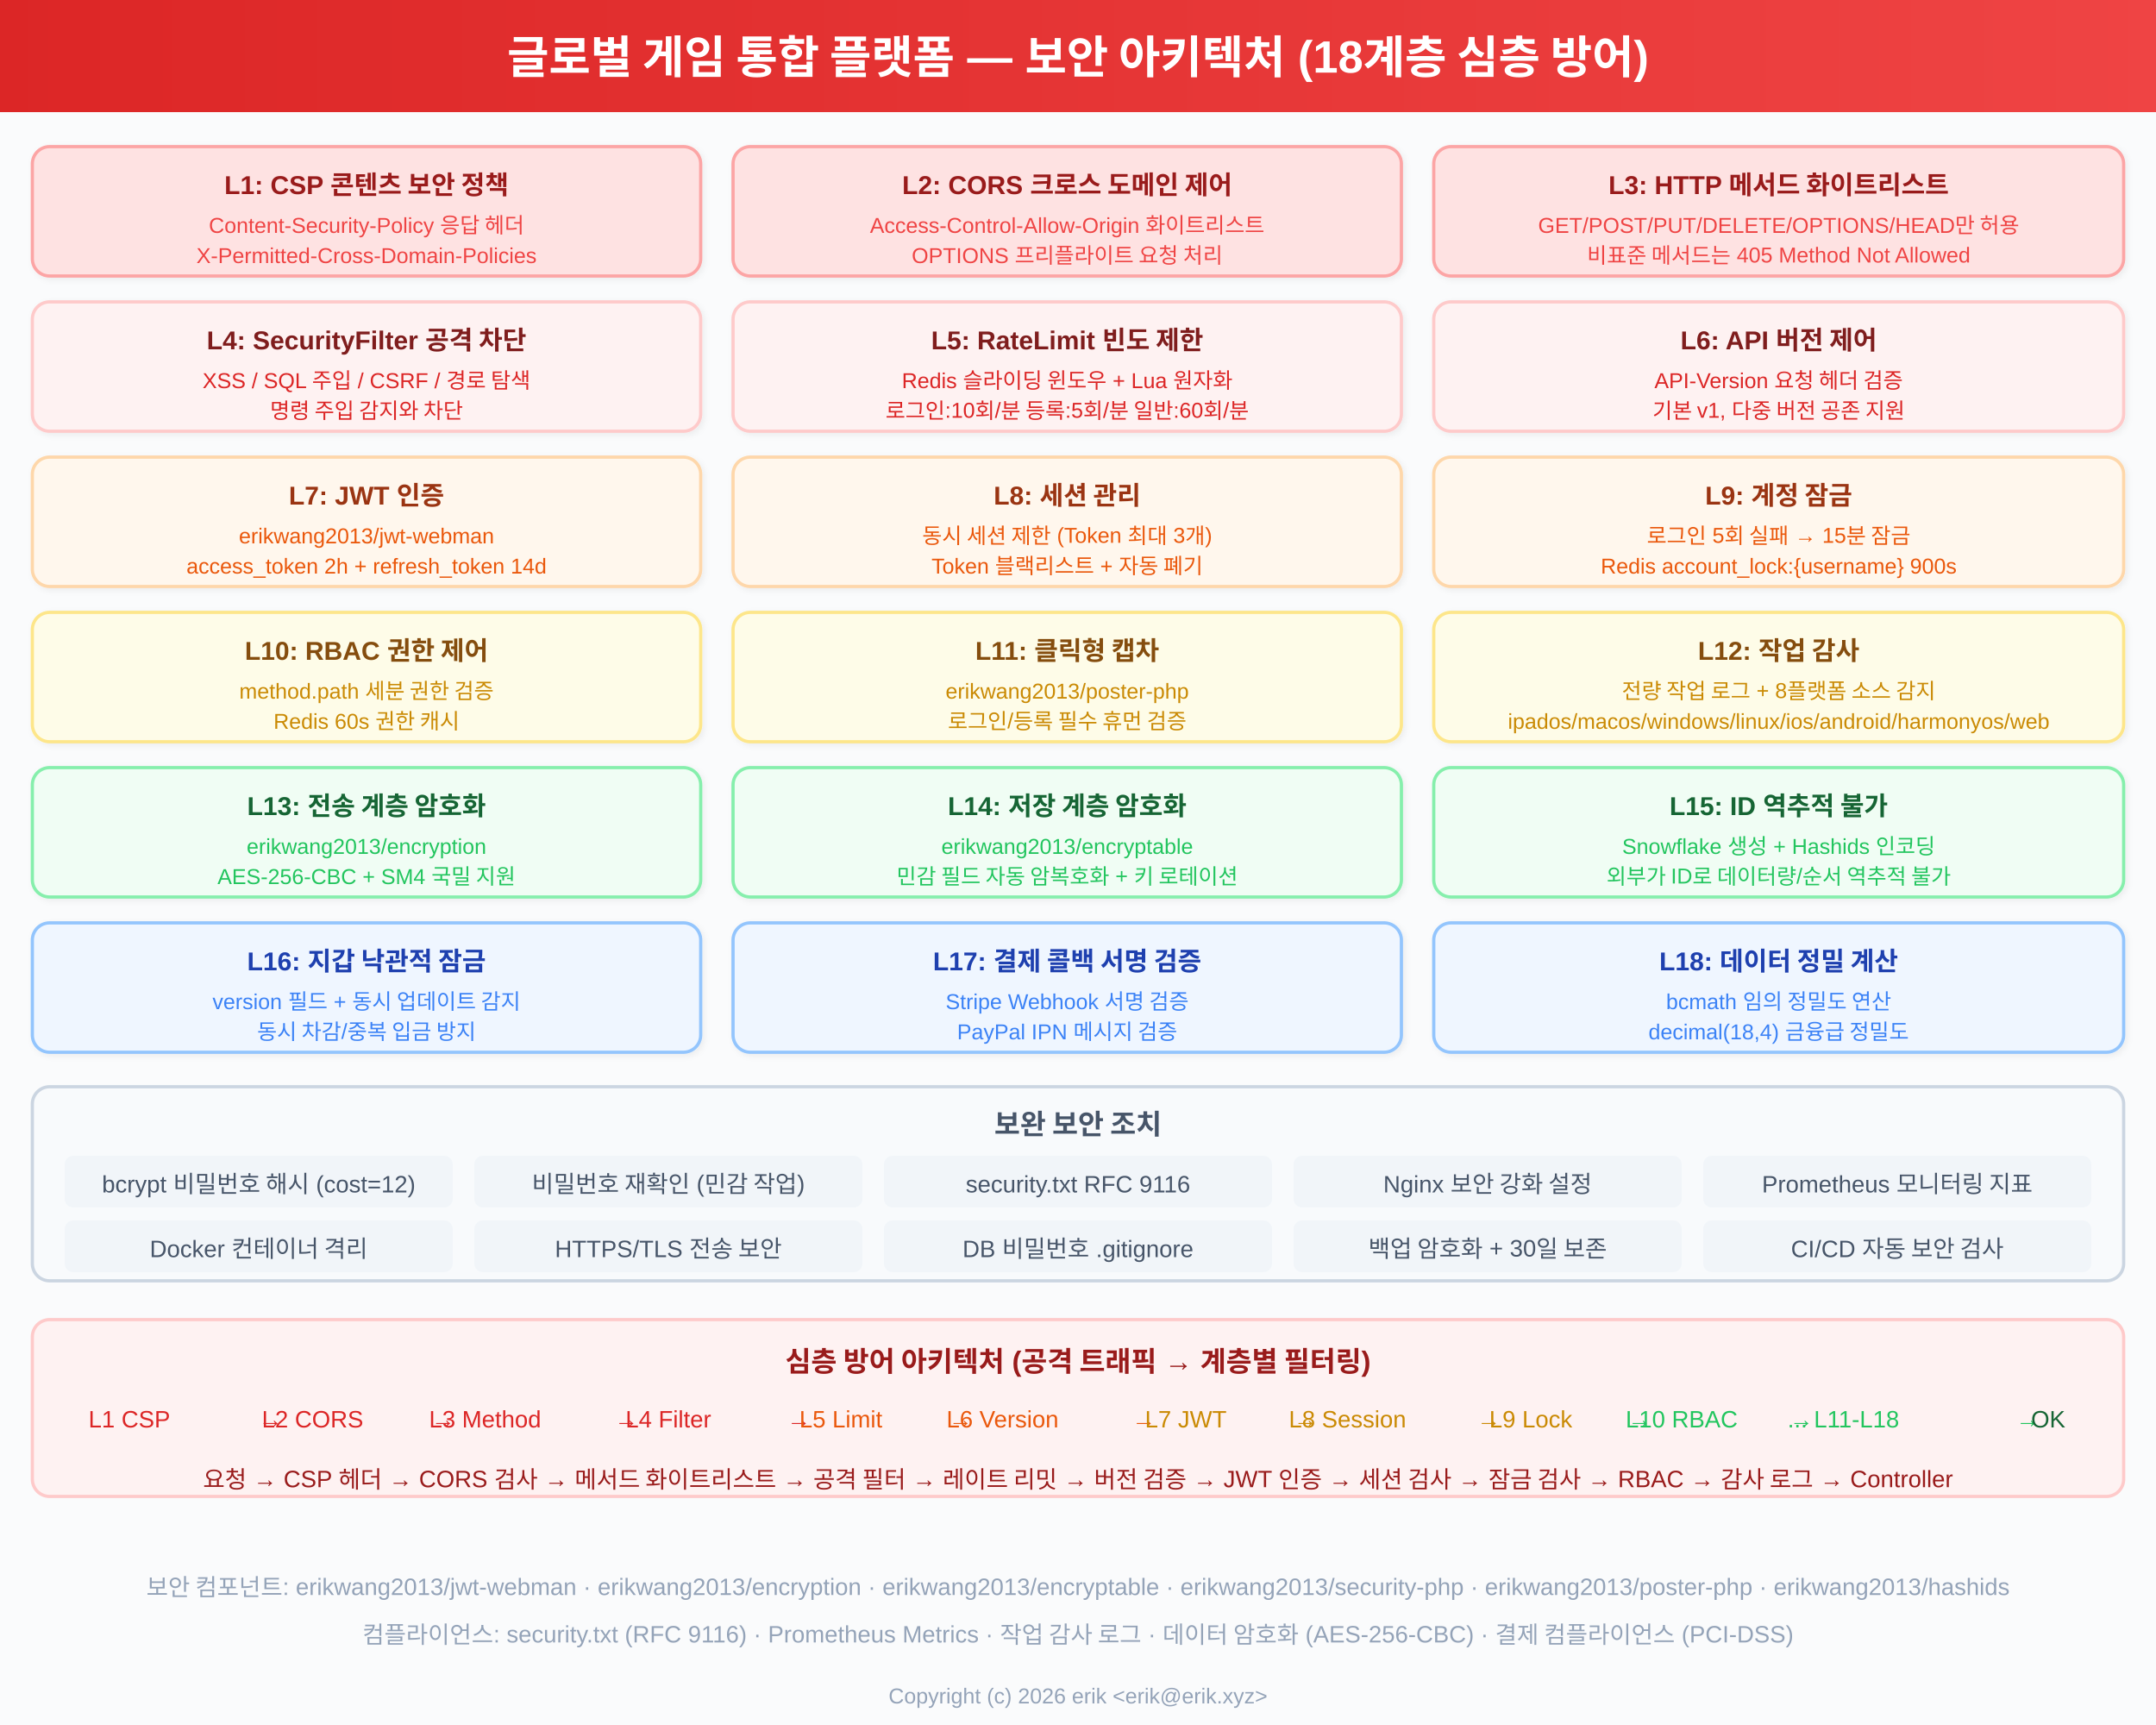
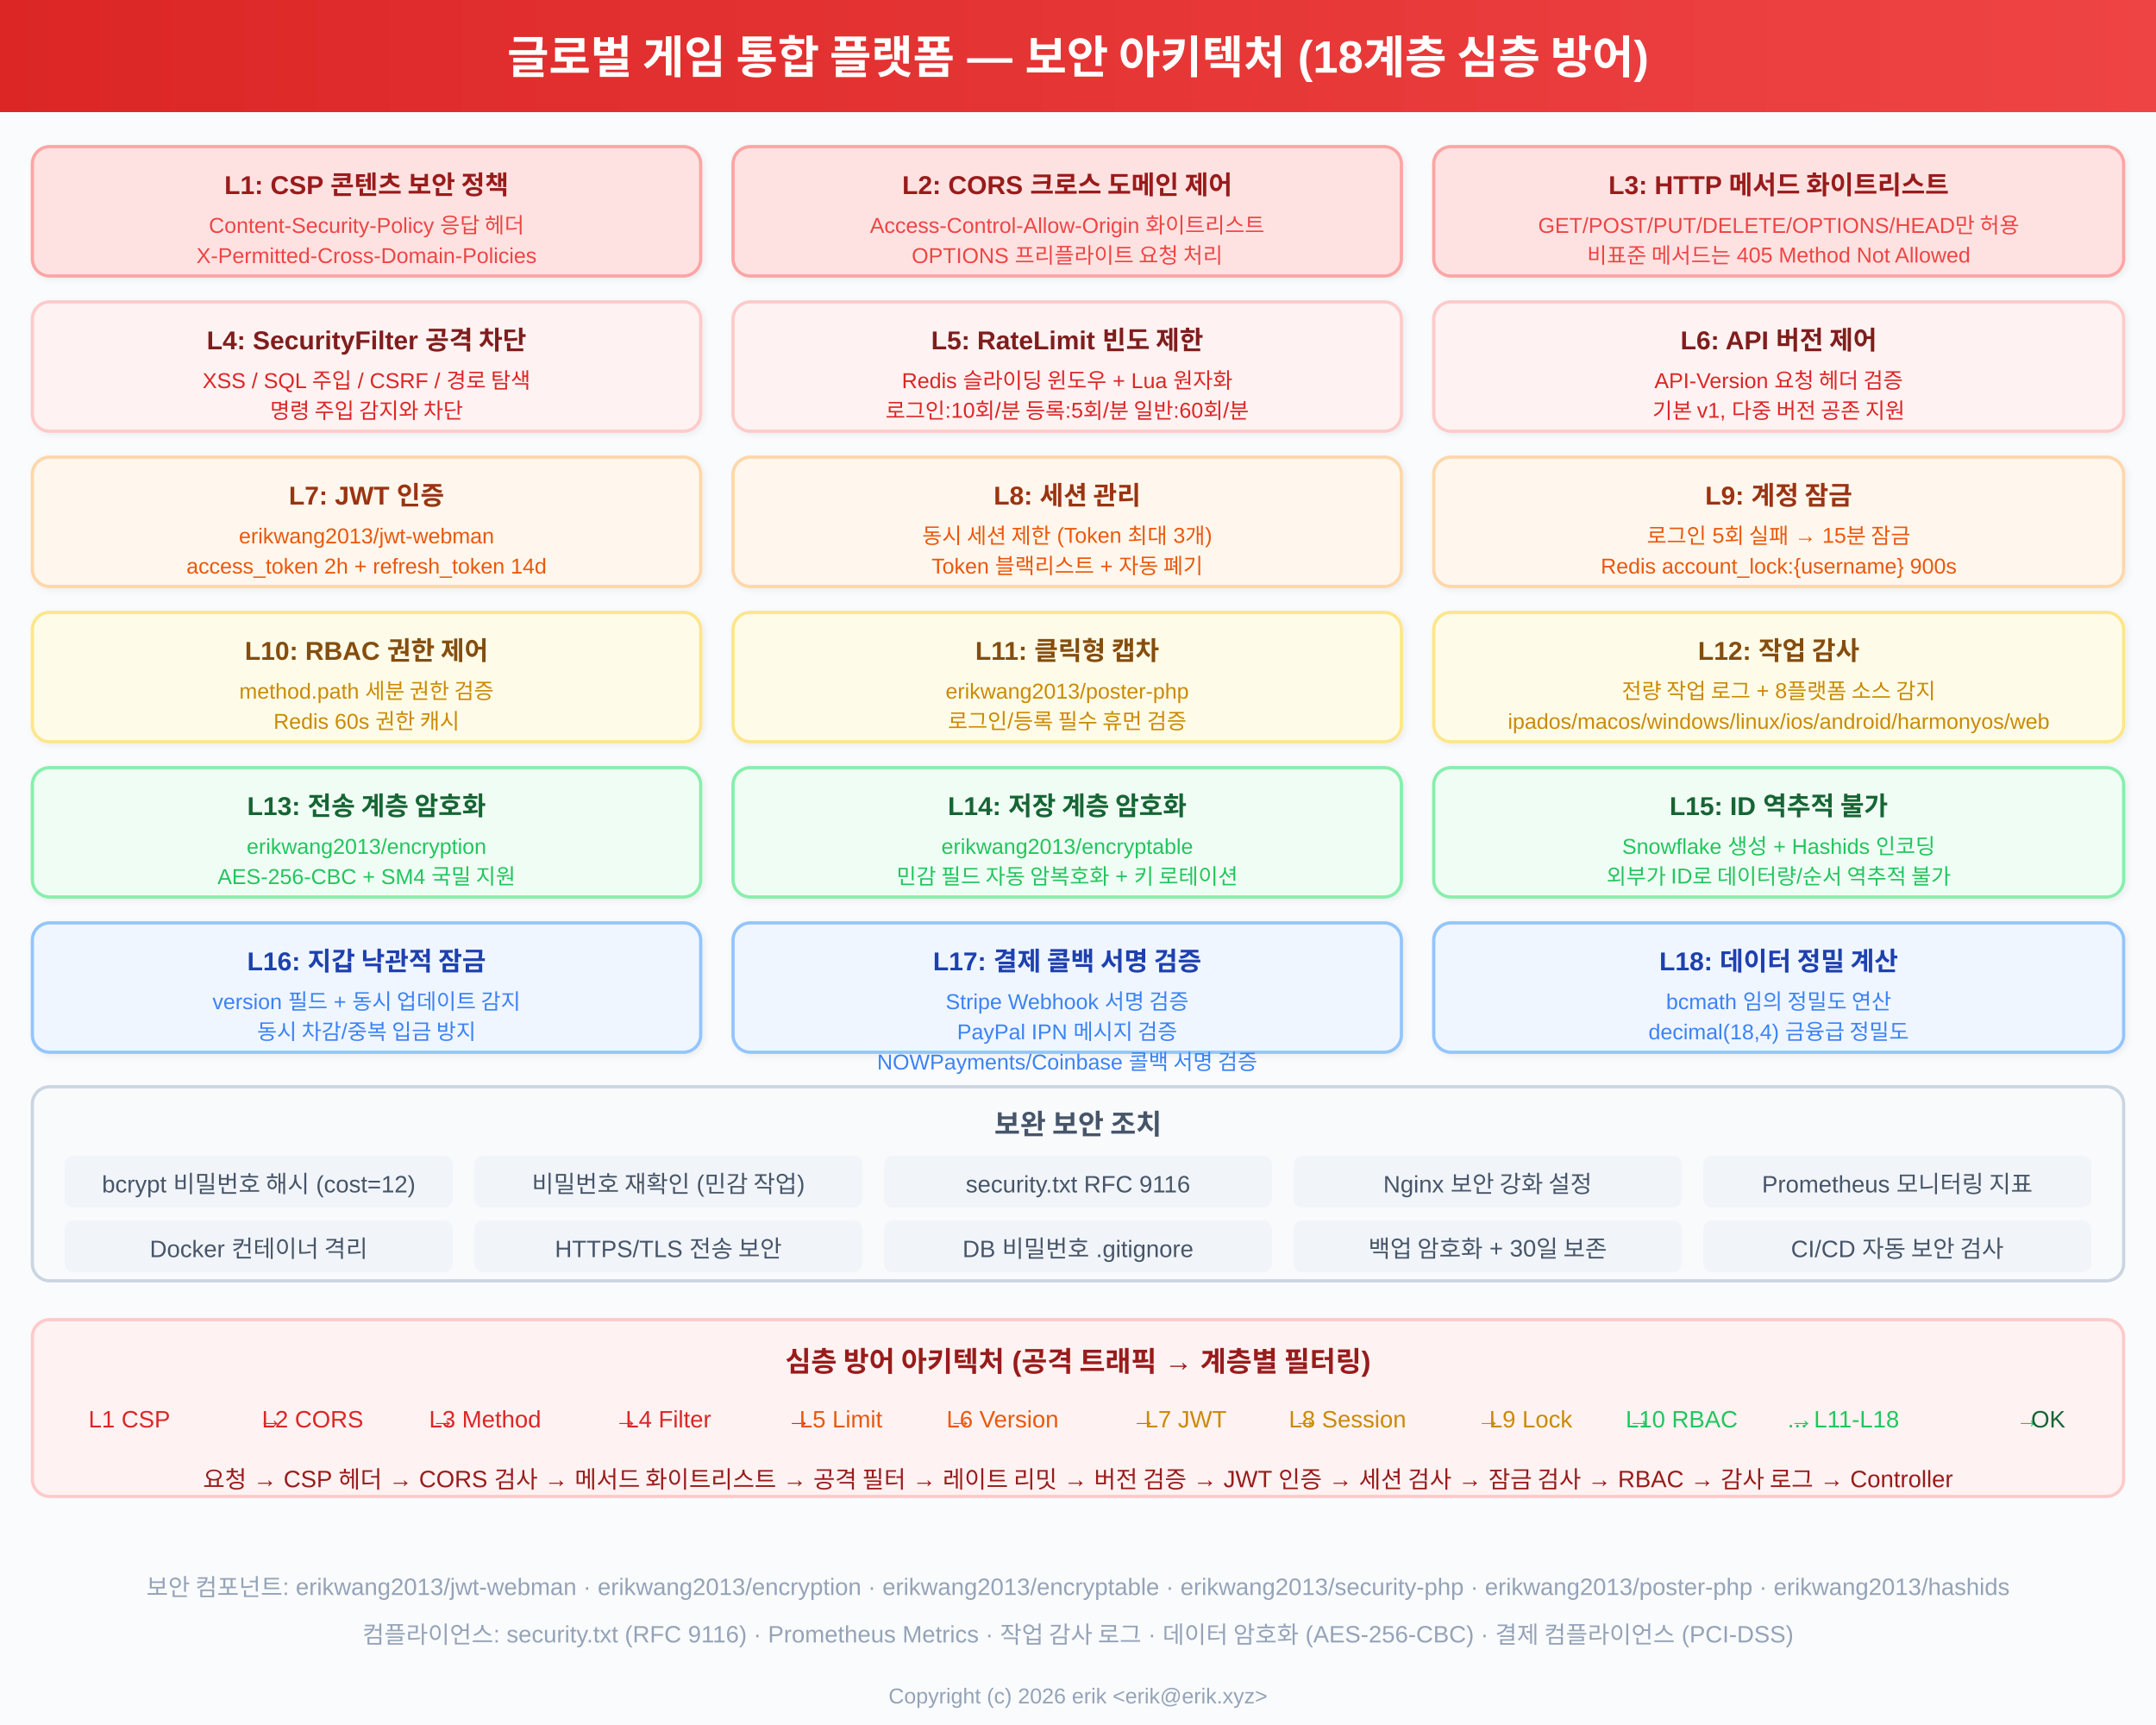
<svg xmlns="http://www.w3.org/2000/svg" viewBox="0 0 1000 800" font-family="Arial, 'Noto Sans SC', 'Noto Sans KR', sans-serif">
  <defs>
    <linearGradient id="hd" x1="0" y1="0" x2="1" y2="0">
      <stop offset="0%" stop-color="#dc2626" />
      <stop offset="100%" stop-color="#ef4444" />
    </linearGradient>
    <filter id="sh">
      <feDropShadow dx="1" dy="1" stdDeviation="1.5" flood-opacity=".06" />
    </filter>
  </defs>
  <rect width="1000" height="800" fill="#fafbfc" />
  <rect x="0" y="0" width="1000" height="52" fill="url(#hd)" />
  <text x="500" y="34" text-anchor="middle" fill="#fff" font-size="21" font-weight="bold">글로벌 게임 통합 플랫폼 — 보안 아키텍처 (18계층 심층 방어)</text>
  <rect x="15" y="68" width="310" height="60" rx="8" fill="#fee2e2" stroke="#fca5a5" stroke-width="1.5" filter="url(#sh)" />
  <text x="170" y="90" text-anchor="middle" fill="#991b1b" font-size="12" font-weight="bold">L1: CSP 콘텐츠 보안 정책</text>
  <text x="170" y="108" text-anchor="middle" fill="#ef4444" font-size="10">Content-Security-Policy 응답 헤더</text>
  <text x="170" y="122" text-anchor="middle" fill="#ef4444" font-size="10">X-Permitted-Cross-Domain-Policies</text>
  <rect x="340" y="68" width="310" height="60" rx="8" fill="#fee2e2" stroke="#fca5a5" stroke-width="1.5" filter="url(#sh)" />
  <text x="495" y="90" text-anchor="middle" fill="#991b1b" font-size="12" font-weight="bold">L2: CORS 크로스 도메인 제어</text>
  <text x="495" y="108" text-anchor="middle" fill="#ef4444" font-size="10">Access-Control-Allow-Origin 화이트리스트</text>
  <text x="495" y="122" text-anchor="middle" fill="#ef4444" font-size="10">OPTIONS 프리플라이트 요청 처리</text>
  <rect x="665" y="68" width="320" height="60" rx="8" fill="#fee2e2" stroke="#fca5a5" stroke-width="1.5" filter="url(#sh)" />
  <text x="825" y="90" text-anchor="middle" fill="#991b1b" font-size="12" font-weight="bold">L3: HTTP 메서드 화이트리스트</text>
  <text x="825" y="108" text-anchor="middle" fill="#ef4444" font-size="10">GET/POST/PUT/DELETE/OPTIONS/HEAD만 허용</text>
  <text x="825" y="122" text-anchor="middle" fill="#ef4444" font-size="10">비표준 메서드는 405 Method Not Allowed</text>
  <rect x="15" y="140" width="310" height="60" rx="8" fill="#fef2f2" stroke="#fecaca" stroke-width="1.5" filter="url(#sh)" />
  <text x="170" y="162" text-anchor="middle" fill="#7f1d1d" font-size="12" font-weight="bold">L4: SecurityFilter 공격 차단</text>
  <text x="170" y="180" text-anchor="middle" fill="#dc2626" font-size="10">XSS / SQL 주입 / CSRF / 경로 탐색</text>
  <text x="170" y="194" text-anchor="middle" fill="#dc2626" font-size="10">명령 주입 감지와 차단</text>
  <rect x="340" y="140" width="310" height="60" rx="8" fill="#fef2f2" stroke="#fecaca" stroke-width="1.5" filter="url(#sh)" />
  <text x="495" y="162" text-anchor="middle" fill="#7f1d1d" font-size="12" font-weight="bold">L5: RateLimit 빈도 제한</text>
  <text x="495" y="180" text-anchor="middle" fill="#dc2626" font-size="10">Redis 슬라이딩 윈도우 + Lua 원자화</text>
  <text x="495" y="194" text-anchor="middle" fill="#dc2626" font-size="10">로그인:10회/분 등록:5회/분 일반:60회/분</text>
  <rect x="665" y="140" width="320" height="60" rx="8" fill="#fef2f2" stroke="#fecaca" stroke-width="1.5" filter="url(#sh)" />
  <text x="825" y="162" text-anchor="middle" fill="#7f1d1d" font-size="12" font-weight="bold">L6: API 버전 제어</text>
  <text x="825" y="180" text-anchor="middle" fill="#dc2626" font-size="10">API-Version 요청 헤더 검증</text>
  <text x="825" y="194" text-anchor="middle" fill="#dc2626" font-size="10">기본 v1, 다중 버전 공존 지원</text>
  <rect x="15" y="212" width="310" height="60" rx="8" fill="#fff7ed" stroke="#fed7aa" stroke-width="1.5" filter="url(#sh)" />
  <text x="170" y="234" text-anchor="middle" fill="#9a3412" font-size="12" font-weight="bold">L7: JWT 인증</text>
  <text x="170" y="252" text-anchor="middle" fill="#ea580c" font-size="10">erikwang2013/jwt-webman</text>
  <text x="170" y="266" text-anchor="middle" fill="#ea580c" font-size="10">access_token 2h + refresh_token 14d</text>
  <rect x="340" y="212" width="310" height="60" rx="8" fill="#fff7ed" stroke="#fed7aa" stroke-width="1.5" filter="url(#sh)" />
  <text x="495" y="234" text-anchor="middle" fill="#9a3412" font-size="12" font-weight="bold">L8: 세션 관리</text>
  <text x="495" y="252" text-anchor="middle" fill="#ea580c" font-size="10">동시 세션 제한 (Token 최대 3개)</text>
  <text x="495" y="266" text-anchor="middle" fill="#ea580c" font-size="10">Token 블랙리스트 + 자동 폐기</text>
  <rect x="665" y="212" width="320" height="60" rx="8" fill="#fff7ed" stroke="#fed7aa" stroke-width="1.5" filter="url(#sh)" />
  <text x="825" y="234" text-anchor="middle" fill="#9a3412" font-size="12" font-weight="bold">L9: 계정 잠금</text>
  <text x="825" y="252" text-anchor="middle" fill="#ea580c" font-size="10">로그인 5회 실패 → 15분 잠금</text>
  <text x="825" y="266" text-anchor="middle" fill="#ea580c" font-size="10">Redis account_lock:{username} 900s</text>
  <rect x="15" y="284" width="310" height="60" rx="8" fill="#fefce8" stroke="#fde68a" stroke-width="1.5" filter="url(#sh)" />
  <text x="170" y="306" text-anchor="middle" fill="#854d0e" font-size="12" font-weight="bold">L10: RBAC 권한 제어</text>
  <text x="170" y="324" text-anchor="middle" fill="#ca8a04" font-size="10">method.path 세분 권한 검증</text>
  <text x="170" y="338" text-anchor="middle" fill="#ca8a04" font-size="10">Redis 60s 권한 캐시</text>
  <rect x="340" y="284" width="310" height="60" rx="8" fill="#fefce8" stroke="#fde68a" stroke-width="1.5" filter="url(#sh)" />
  <text x="495" y="306" text-anchor="middle" fill="#854d0e" font-size="12" font-weight="bold">L11: 클릭형 캡차</text>
  <text x="495" y="324" text-anchor="middle" fill="#ca8a04" font-size="10">erikwang2013/poster-php</text>
  <text x="495" y="338" text-anchor="middle" fill="#ca8a04" font-size="10">로그인/등록 필수 휴먼 검증</text>
  <rect x="665" y="284" width="320" height="60" rx="8" fill="#fefce8" stroke="#fde68a" stroke-width="1.5" filter="url(#sh)" />
  <text x="825" y="306" text-anchor="middle" fill="#854d0e" font-size="12" font-weight="bold">L12: 작업 감사</text>
  <text x="825" y="324" text-anchor="middle" fill="#ca8a04" font-size="10">전량 작업 로그 + 8플랫폼 소스 감지</text>
  <text x="825" y="338" text-anchor="middle" fill="#ca8a04" font-size="10">ipados/macos/windows/linux/ios/android/harmonyos/web</text>
  <rect x="15" y="356" width="310" height="60" rx="8" fill="#f0fdf4" stroke="#86efac" stroke-width="1.5" filter="url(#sh)" />
  <text x="170" y="378" text-anchor="middle" fill="#166534" font-size="12" font-weight="bold">L13: 전송 계층 암호화</text>
  <text x="170" y="396" text-anchor="middle" fill="#22c55e" font-size="10">erikwang2013/encryption</text>
  <text x="170" y="410" text-anchor="middle" fill="#22c55e" font-size="10">AES-256-CBC + SM4 국밀 지원</text>
  <rect x="340" y="356" width="310" height="60" rx="8" fill="#f0fdf4" stroke="#86efac" stroke-width="1.5" filter="url(#sh)" />
  <text x="495" y="378" text-anchor="middle" fill="#166534" font-size="12" font-weight="bold">L14: 저장 계층 암호화</text>
  <text x="495" y="396" text-anchor="middle" fill="#22c55e" font-size="10">erikwang2013/encryptable</text>
  <text x="495" y="410" text-anchor="middle" fill="#22c55e" font-size="10">민감 필드 자동 암복호화 + 키 로테이션</text>
  <rect x="665" y="356" width="320" height="60" rx="8" fill="#f0fdf4" stroke="#86efac" stroke-width="1.5" filter="url(#sh)" />
  <text x="825" y="378" text-anchor="middle" fill="#166534" font-size="12" font-weight="bold">L15: ID 역추적 불가</text>
  <text x="825" y="396" text-anchor="middle" fill="#22c55e" font-size="10">Snowflake 생성 + Hashids 인코딩</text>
  <text x="825" y="410" text-anchor="middle" fill="#22c55e" font-size="10">외부가 ID로 데이터량/순서 역추적 불가</text>
  <rect x="15" y="428" width="310" height="60" rx="8" fill="#eff6ff" stroke="#93c5fd" stroke-width="1.5" filter="url(#sh)" />
  <text x="170" y="450" text-anchor="middle" fill="#1e40af" font-size="12" font-weight="bold">L16: 지갑 낙관적 잠금</text>
  <text x="170" y="468" text-anchor="middle" fill="#3b82f6" font-size="10">version 필드 + 동시 업데이트 감지</text>
  <text x="170" y="482" text-anchor="middle" fill="#3b82f6" font-size="10">동시 차감/중복 입금 방지</text>
  <rect x="340" y="428" width="310" height="60" rx="8" fill="#eff6ff" stroke="#93c5fd" stroke-width="1.5" filter="url(#sh)" />
  <text x="495" y="450" text-anchor="middle" fill="#1e40af" font-size="12" font-weight="bold">L17: 결제 콜백 서명 검증</text>
  <text x="495" y="468" text-anchor="middle" fill="#3b82f6" font-size="10">Stripe Webhook 서명 검증</text>
  <text x="495" y="482" text-anchor="middle" fill="#3b82f6" font-size="10">PayPal IPN 메시지 검증</text>
+   <text x="495" y="496" text-anchor="middle" fill="#3b82f6" font-size="10">NOWPayments/Coinbase 콜백 서명 검증</text>
  <rect x="665" y="428" width="320" height="60" rx="8" fill="#eff6ff" stroke="#93c5fd" stroke-width="1.5" filter="url(#sh)" />
  <text x="825" y="450" text-anchor="middle" fill="#1e40af" font-size="12" font-weight="bold">L18: 데이터 정밀 계산</text>
  <text x="825" y="468" text-anchor="middle" fill="#3b82f6" font-size="10">bcmath 임의 정밀도 연산</text>
  <text x="825" y="482" text-anchor="middle" fill="#3b82f6" font-size="10">decimal(18,4) 금융급 정밀도</text>
  <rect x="15" y="504" width="970" height="90" rx="8" fill="#f8fafc" stroke="#cbd5e1" stroke-width="1.5" />
  <text x="500" y="526" text-anchor="middle" fill="#475569" font-size="13" font-weight="bold">보완 보안 조치</text>
  <rect x="30" y="536" width="180" height="24" rx="4" fill="#f1f5f9" />
  <text x="120" y="553" text-anchor="middle" fill="#475569" font-size="11">bcrypt 비밀번호 해시 (cost=12)</text>
  <rect x="220" y="536" width="180" height="24" rx="4" fill="#f1f5f9" />
  <text x="310" y="553" text-anchor="middle" fill="#475569" font-size="11">비밀번호 재확인 (민감 작업)</text>
  <rect x="410" y="536" width="180" height="24" rx="4" fill="#f1f5f9" />
  <text x="500" y="553" text-anchor="middle" fill="#475569" font-size="11">security.txt RFC 9116</text>
  <rect x="600" y="536" width="180" height="24" rx="4" fill="#f1f5f9" />
  <text x="690" y="553" text-anchor="middle" fill="#475569" font-size="11">Nginx 보안 강화 설정</text>
  <rect x="790" y="536" width="180" height="24" rx="4" fill="#f1f5f9" />
  <text x="880" y="553" text-anchor="middle" fill="#475569" font-size="11">Prometheus 모니터링 지표</text>
  <rect x="30" y="566" width="180" height="24" rx="4" fill="#f1f5f9" />
  <text x="120" y="583" text-anchor="middle" fill="#475569" font-size="11">Docker 컨테이너 격리</text>
  <rect x="220" y="566" width="180" height="24" rx="4" fill="#f1f5f9" />
  <text x="310" y="583" text-anchor="middle" fill="#475569" font-size="11">HTTPS/TLS 전송 보안</text>
  <rect x="410" y="566" width="180" height="24" rx="4" fill="#f1f5f9" />
  <text x="500" y="583" text-anchor="middle" fill="#475569" font-size="11">DB 비밀번호 .gitignore</text>
  <rect x="600" y="566" width="180" height="24" rx="4" fill="#f1f5f9" />
  <text x="690" y="583" text-anchor="middle" fill="#475569" font-size="11">백업 암호화 + 30일 보존</text>
  <rect x="790" y="566" width="180" height="24" rx="4" fill="#f1f5f9" />
  <text x="880" y="583" text-anchor="middle" fill="#475569" font-size="11">CI/CD 자동 보안 검사</text>
  <rect x="15" y="612" width="970" height="82" rx="8" fill="#fef2f2" stroke="#fecaca" stroke-width="1.5" />
  <text x="500" y="636" text-anchor="middle" fill="#991b1b" font-size="13" font-weight="bold">심층 방어 아키텍처 (공격 트래픽 → 계층별 필터링)</text>
  <text x="60" y="662" text-anchor="middle" fill="#dc2626" font-size="11">L1 CSP</text>
  <text x="120" y="662" fill="#dc2626" font-size="11">→</text>
  <text x="145" y="662" text-anchor="middle" fill="#dc2626" font-size="11">L2 CORS</text>
  <text x="200" y="662" fill="#dc2626" font-size="11">→</text>
  <text x="225" y="662" text-anchor="middle" fill="#dc2626" font-size="11">L3 Method</text>
  <text x="285" y="662" fill="#dc2626" font-size="11">→</text>
  <text x="310" y="662" text-anchor="middle" fill="#dc2626" font-size="11">L4 Filter</text>
  <text x="365" y="662" fill="#dc2626" font-size="11">→</text>
  <text x="390" y="662" text-anchor="middle" fill="#ea580c" font-size="11">L5 Limit</text>
  <text x="440" y="662" fill="#ea580c" font-size="11">→</text>
  <text x="465" y="662" text-anchor="middle" fill="#ea580c" font-size="11">L6 Version</text>
  <text x="525" y="662" fill="#ea580c" font-size="11">→</text>
  <text x="550" y="662" text-anchor="middle" fill="#ca8a04" font-size="11">L7 JWT</text>
  <text x="600" y="662" fill="#ca8a04" font-size="11">→</text>
  <text x="625" y="662" text-anchor="middle" fill="#ca8a04" font-size="11">L8 Session</text>
  <text x="685" y="662" fill="#ca8a04" font-size="11">→</text>
  <text x="710" y="662" text-anchor="middle" fill="#ca8a04" font-size="11">L9 Lock</text>
  <text x="755" y="662" fill="#22c55e" font-size="11">→</text>
  <text x="780" y="662" text-anchor="middle" fill="#22c55e" font-size="11">L10 RBAC</text>
  <text x="830" y="662" fill="#22c55e" font-size="11">→</text>
  <text x="855" y="662" text-anchor="middle" fill="#22c55e" font-size="11">... L11-L18</text>
  <text x="935" y="662" fill="#22c55e" font-size="11">→</text>
  <text x="950" y="662" text-anchor="middle" fill="#166534" font-size="11">OK</text>
  <text x="500" y="690" text-anchor="middle" fill="#991b1b" font-size="11">요청 → CSP 헤더 → CORS 검사 → 메서드 화이트리스트 → 공격 필터 → 레이트 리밋 → 버전 검증 → JWT 인증 → 세션 검사 → 잠금 검사 → RBAC → 감사 로그 → Controller</text>
  <text x="500" y="740" text-anchor="middle" fill="#94a3b8" font-size="11">보안 컴포넌트: erikwang2013/jwt-webman · erikwang2013/encryption · erikwang2013/encryptable · erikwang2013/security-php · erikwang2013/poster-php · erikwang2013/hashids</text>
  <text x="500" y="762" text-anchor="middle" fill="#94a3b8" font-size="11">컴플라이언스: security.txt (RFC 9116) · Prometheus Metrics · 작업 감사 로그 · 데이터 암호화 (AES-256-CBC) · 결제 컴플라이언스 (PCI-DSS)</text>
  <text x="500" y="790" text-anchor="middle" fill="#94a3b8" font-size="10">Copyright (c) 2026 erik &lt;erik@erik.xyz&gt;</text>
</svg>
